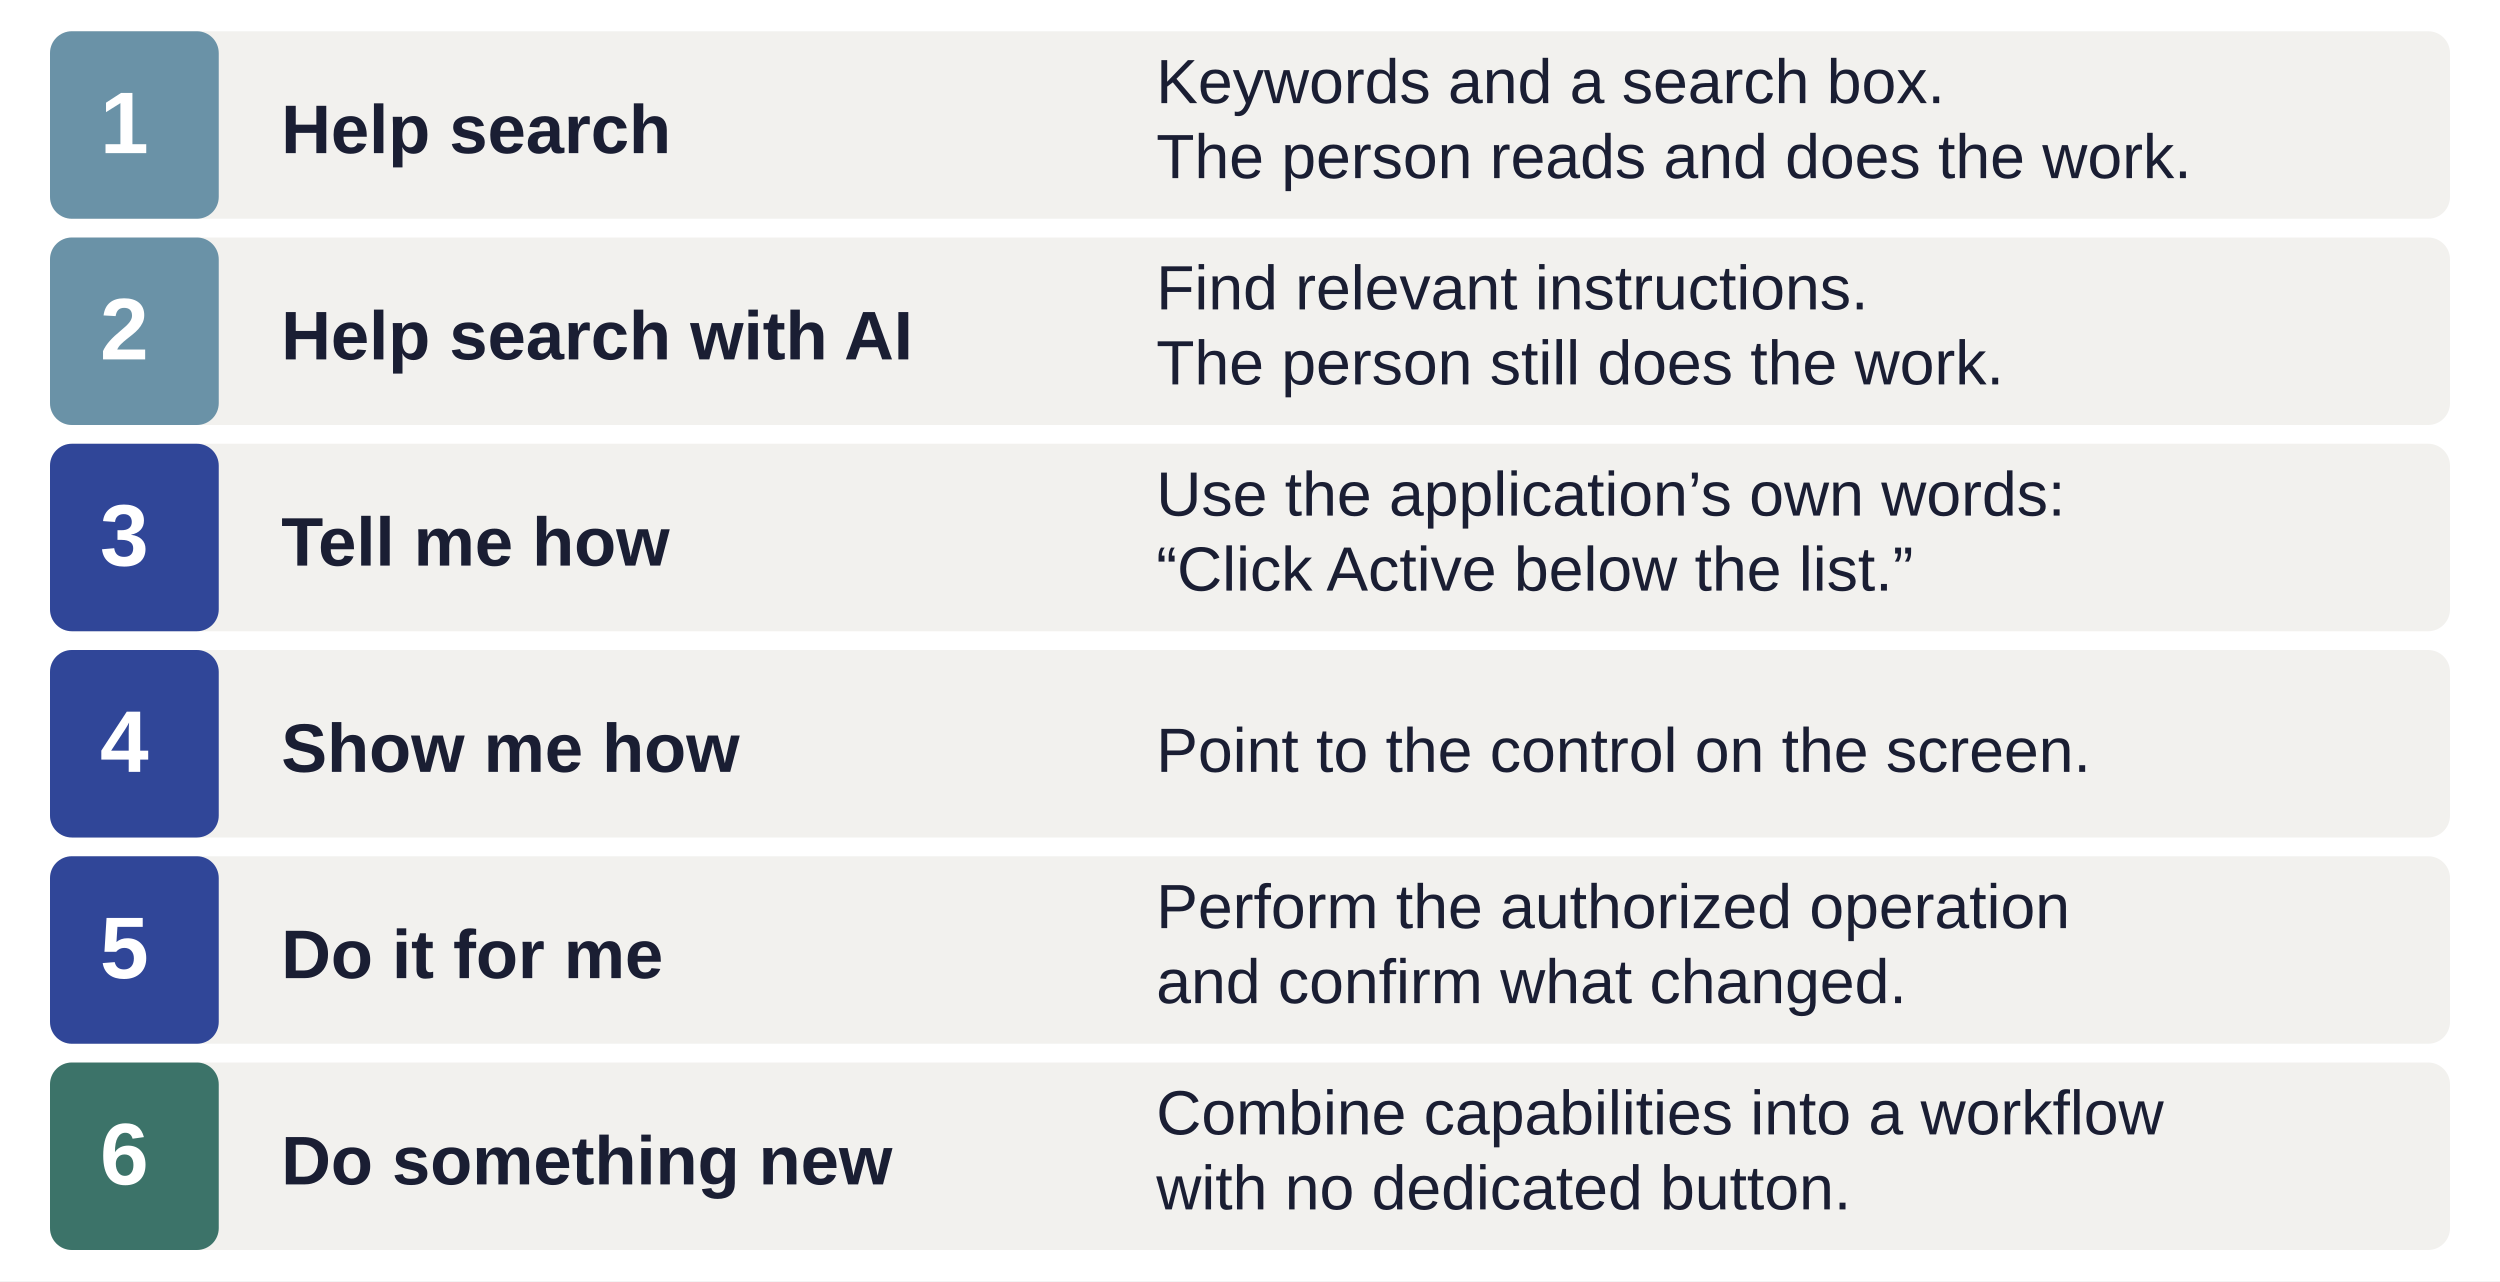
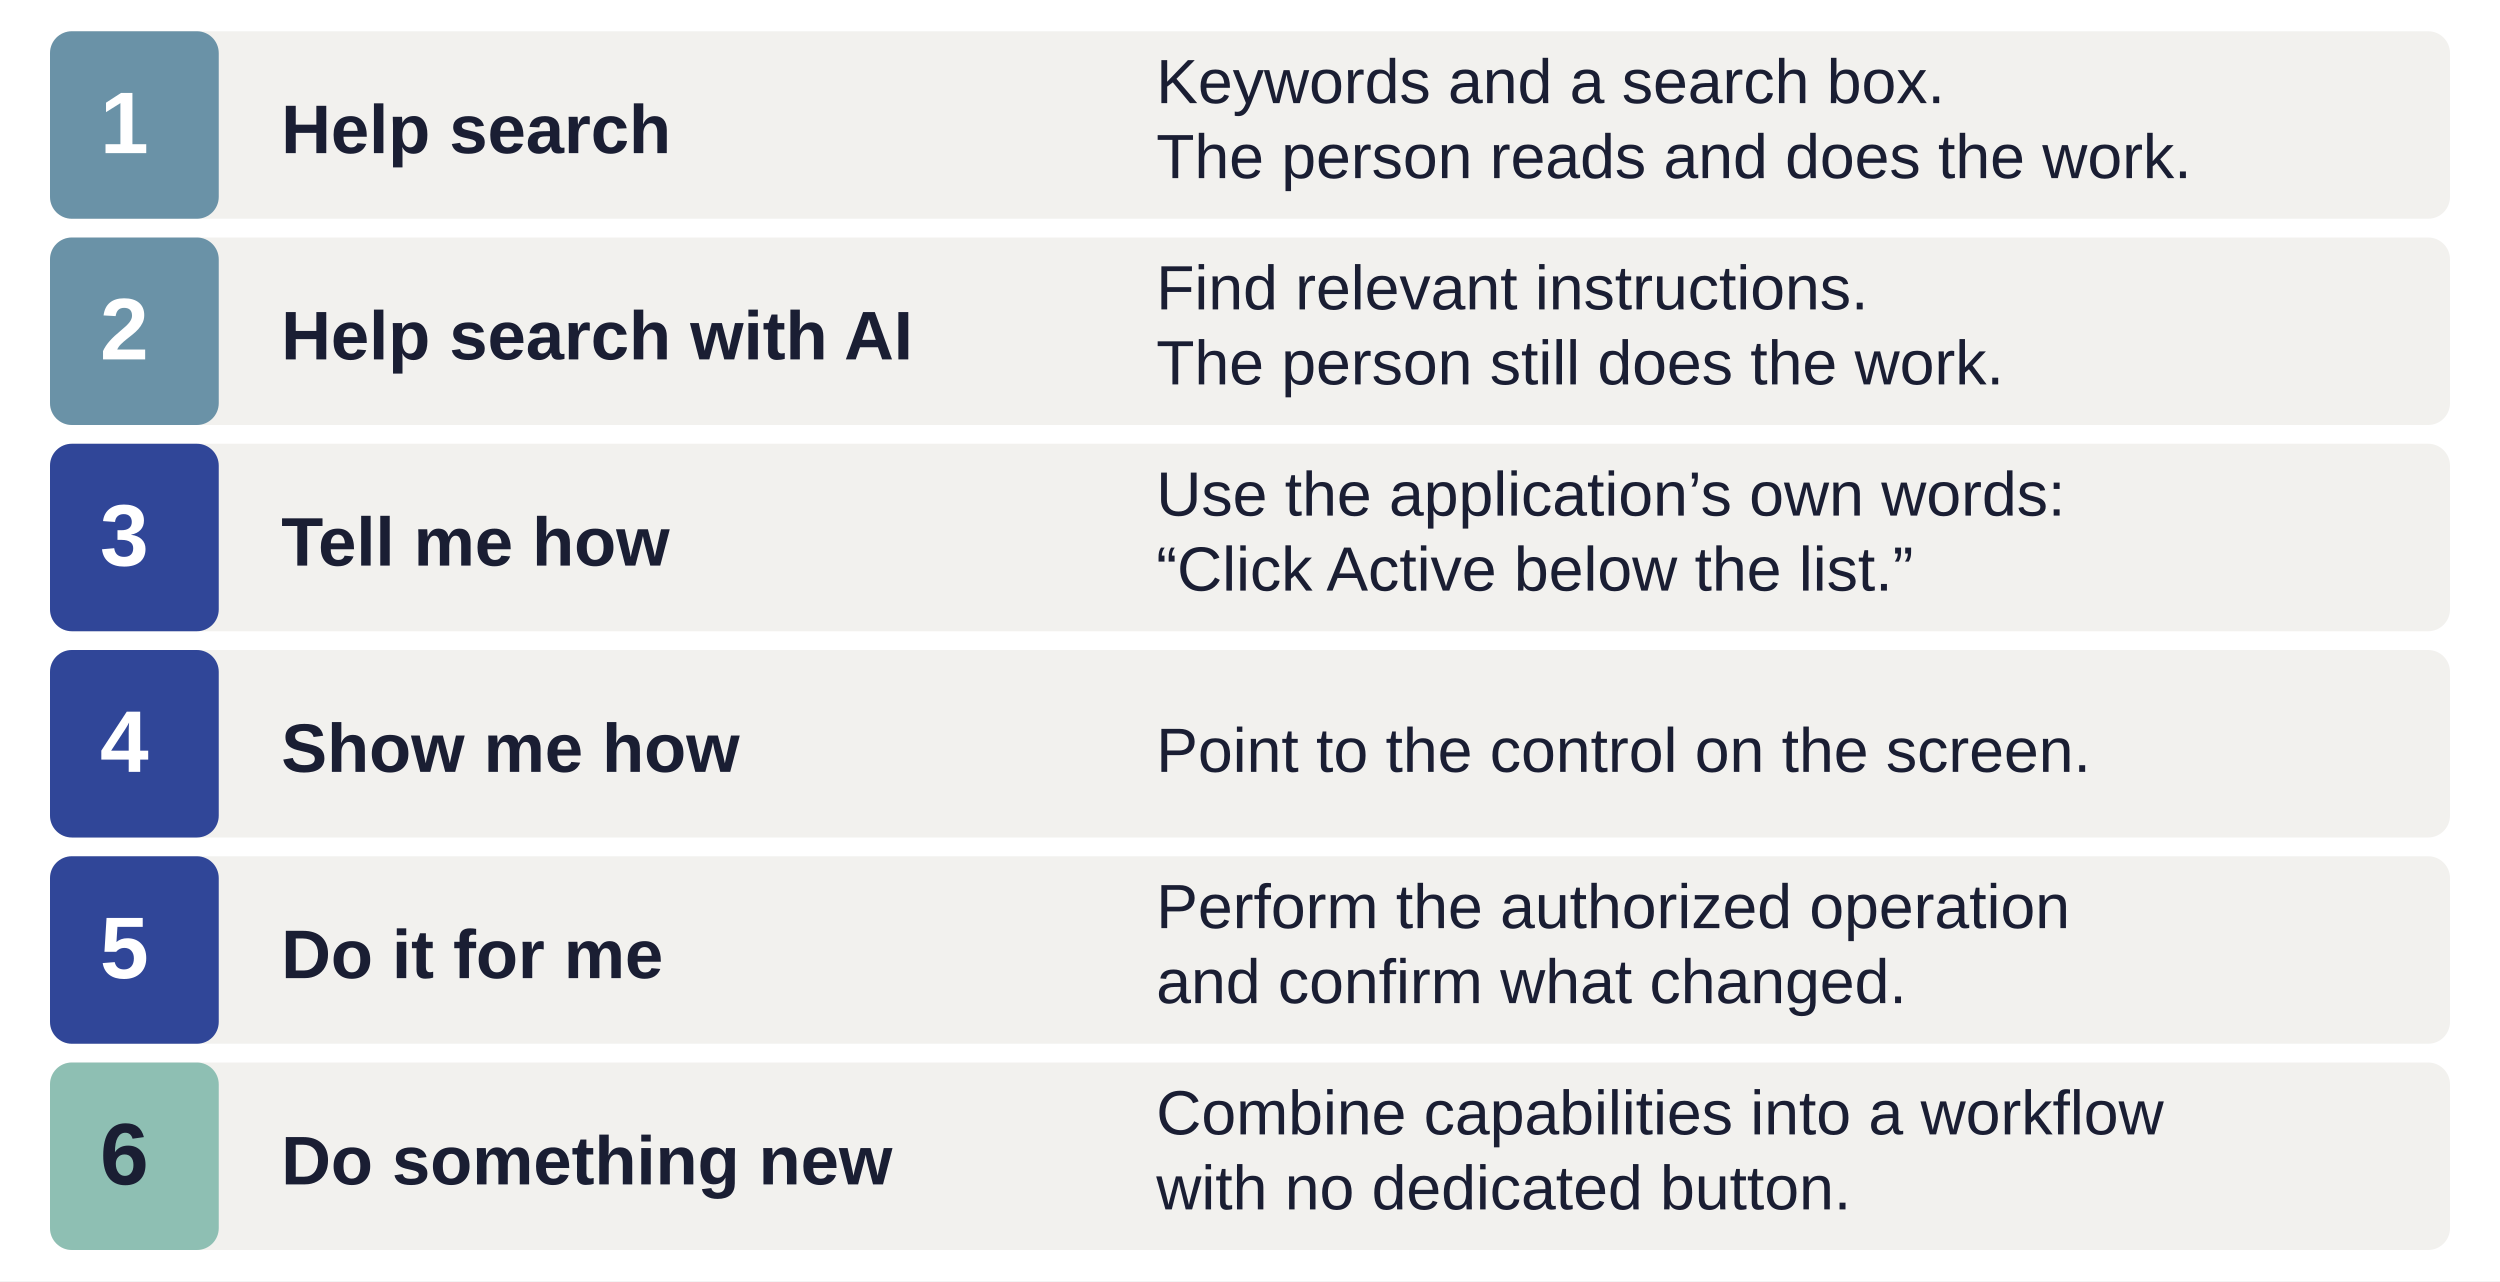
<svg xmlns="http://www.w3.org/2000/svg" width="800" height="410" viewBox="0 0 800 410" role="img" aria-label="Six levels of assistance, grouped into finding help, working with a partner, and composing new workflows.">
  <rect width="800" height="410" fill="white" />
  <rect x="16" y="10" width="768" height="60" rx="7" fill="#f2f1ee" />
  <rect x="16" y="10" width="54" height="60" rx="7" fill="#6a92a7" />
  <text xml:space="preserve" x="32" y="49" font-family="Arial, sans-serif" font-size="28" fill="white" font-weight="700">1</text>
  <text xml:space="preserve" x="90" y="49" font-family="Arial, sans-serif" font-size="22" fill="#1a1e33" font-weight="700">Help search</text>
  <text xml:space="preserve" x="370" y="33" font-family="Arial, sans-serif" font-size="20" fill="#1a1e33">Keywords and a search box.</text>
  <text xml:space="preserve" x="370" y="57" font-family="Arial, sans-serif" font-size="20" fill="#1a1e33">The person reads and does the work.</text>
  <rect x="16" y="76" width="768" height="60" rx="7" fill="#f2f1ee" />
  <rect x="16" y="76" width="54" height="60" rx="7" fill="#6a92a7" />
  <text xml:space="preserve" x="32" y="115" font-family="Arial, sans-serif" font-size="28" fill="white" font-weight="700">2</text>
  <text xml:space="preserve" x="90" y="115" font-family="Arial, sans-serif" font-size="22" fill="#1a1e33" font-weight="700">Help search with AI</text>
  <text xml:space="preserve" x="370" y="99" font-family="Arial, sans-serif" font-size="20" fill="#1a1e33">Find relevant instructions.</text>
  <text xml:space="preserve" x="370" y="123" font-family="Arial, sans-serif" font-size="20" fill="#1a1e33">The person still does the work.</text>
  <rect x="16" y="142" width="768" height="60" rx="7" fill="#f2f1ee" />
  <rect x="16" y="142" width="54" height="60" rx="7" fill="#304698" />
  <text xml:space="preserve" x="32" y="181" font-family="Arial, sans-serif" font-size="28" fill="white" font-weight="700">3</text>
  <text xml:space="preserve" x="90" y="181" font-family="Arial, sans-serif" font-size="22" fill="#1a1e33" font-weight="700">Tell me how</text>
  <text xml:space="preserve" x="370" y="165" font-family="Arial, sans-serif" font-size="20" fill="#1a1e33">Use the application’s own words:</text>
  <text xml:space="preserve" x="370" y="189" font-family="Arial, sans-serif" font-size="20" fill="#1a1e33">“Click Active below the list.”</text>
  <rect x="16" y="208" width="768" height="60" rx="7" fill="#f2f1ee" />
  <rect x="16" y="208" width="54" height="60" rx="7" fill="#304698" />
  <text xml:space="preserve" x="32" y="247" font-family="Arial, sans-serif" font-size="28" fill="white" font-weight="700">4</text>
  <text xml:space="preserve" x="90" y="247" font-family="Arial, sans-serif" font-size="22" fill="#1a1e33" font-weight="700">Show me how</text>
  <text xml:space="preserve" x="370" y="247" font-family="Arial, sans-serif" font-size="20" fill="#1a1e33">Point to the control on the screen.</text>
  <rect x="16" y="274" width="768" height="60" rx="7" fill="#f2f1ee" />
  <rect x="16" y="274" width="54" height="60" rx="7" fill="#304698" />
  <text xml:space="preserve" x="32" y="313" font-family="Arial, sans-serif" font-size="28" fill="white" font-weight="700">5</text>
  <text xml:space="preserve" x="90" y="313" font-family="Arial, sans-serif" font-size="22" fill="#1a1e33" font-weight="700">Do it for me</text>
  <text xml:space="preserve" x="370" y="297" font-family="Arial, sans-serif" font-size="20" fill="#1a1e33">Perform the authorized operation</text>
  <text xml:space="preserve" x="370" y="321" font-family="Arial, sans-serif" font-size="20" fill="#1a1e33">and confirm what changed.</text>
  <rect x="16" y="340" width="768" height="60" rx="7" fill="#f2f1ee" />
-   <rect x="16" y="340" width="54" height="60" rx="7" fill="#3c7369" />
-   <text xml:space="preserve" x="32" y="379" font-family="Arial, sans-serif" font-size="28" fill="white" font-weight="700">6</text>
+   <rect x="16" y="340" width="54" height="60" rx="7" fill="#8ebfb3" />
+   <text xml:space="preserve" x="32" y="379" font-family="Arial, sans-serif" font-size="28" fill="#1a1e33" font-weight="700">6</text>
  <text xml:space="preserve" x="90" y="379" font-family="Arial, sans-serif" font-size="22" fill="#1a1e33" font-weight="700">Do something new</text>
  <text xml:space="preserve" x="370" y="363" font-family="Arial, sans-serif" font-size="20" fill="#1a1e33">Combine capabilities into a workflow</text>
  <text xml:space="preserve" x="370" y="387" font-family="Arial, sans-serif" font-size="20" fill="#1a1e33">with no dedicated button.</text>
</svg>
